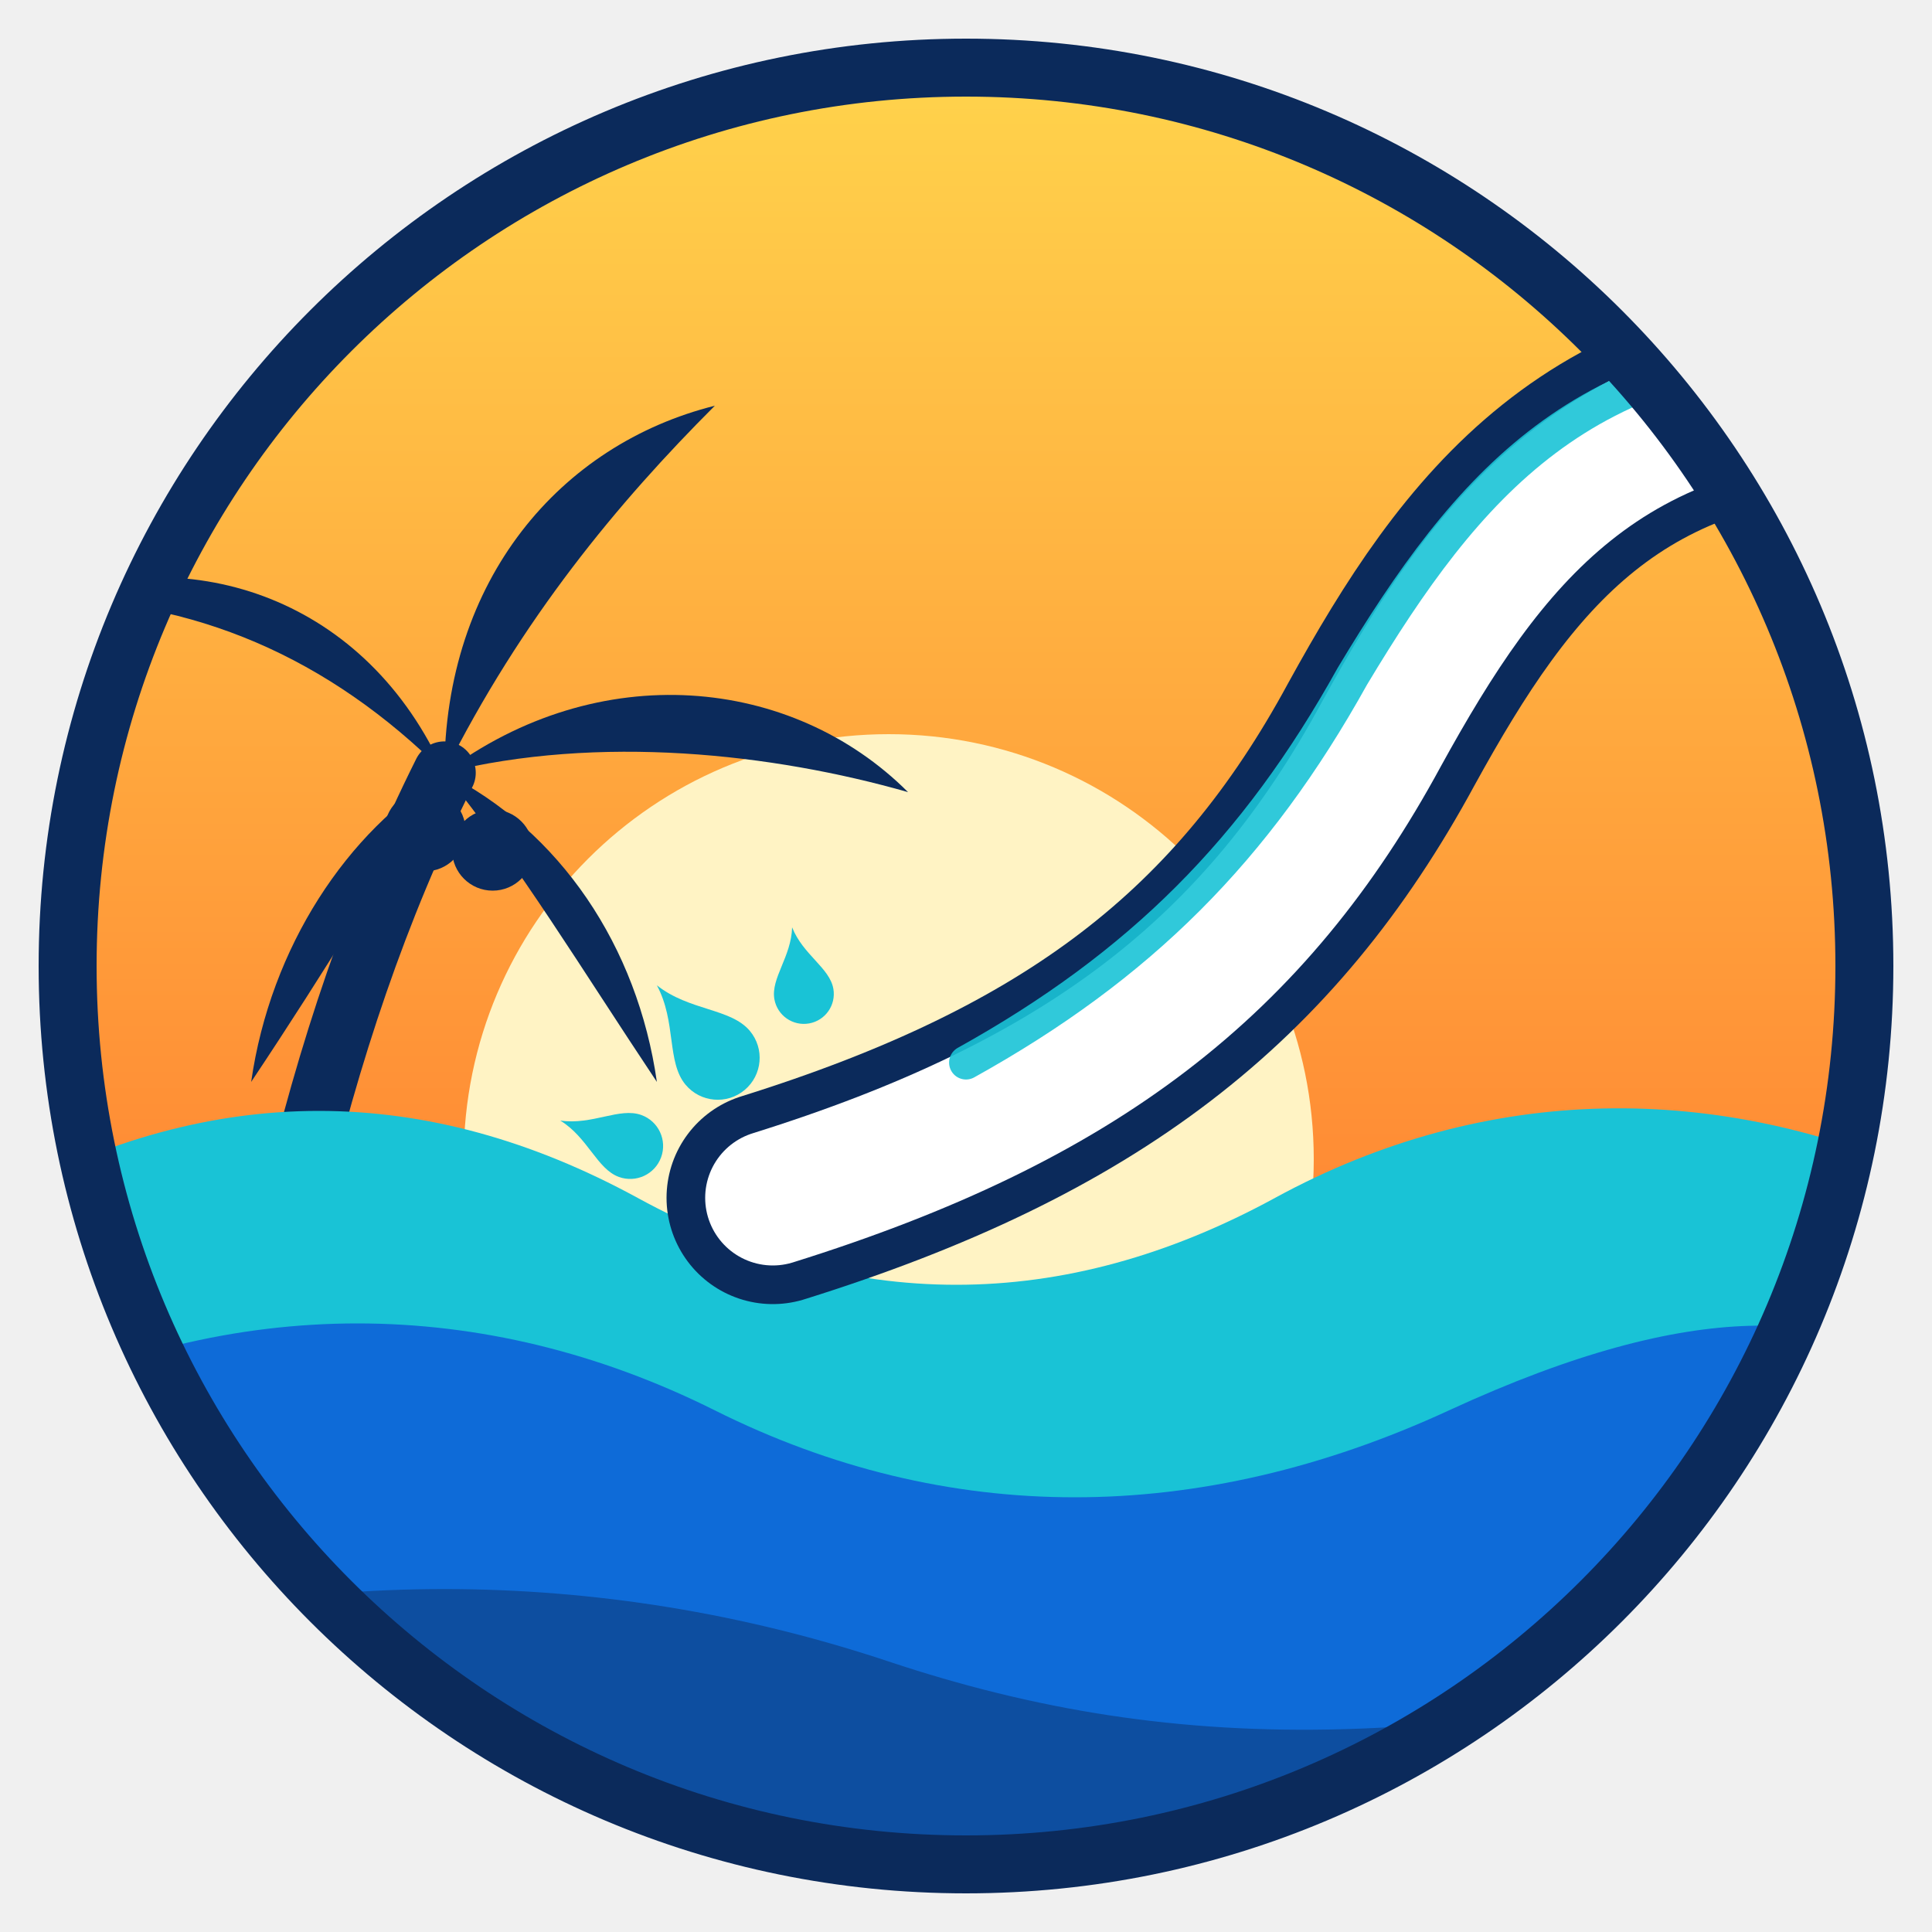
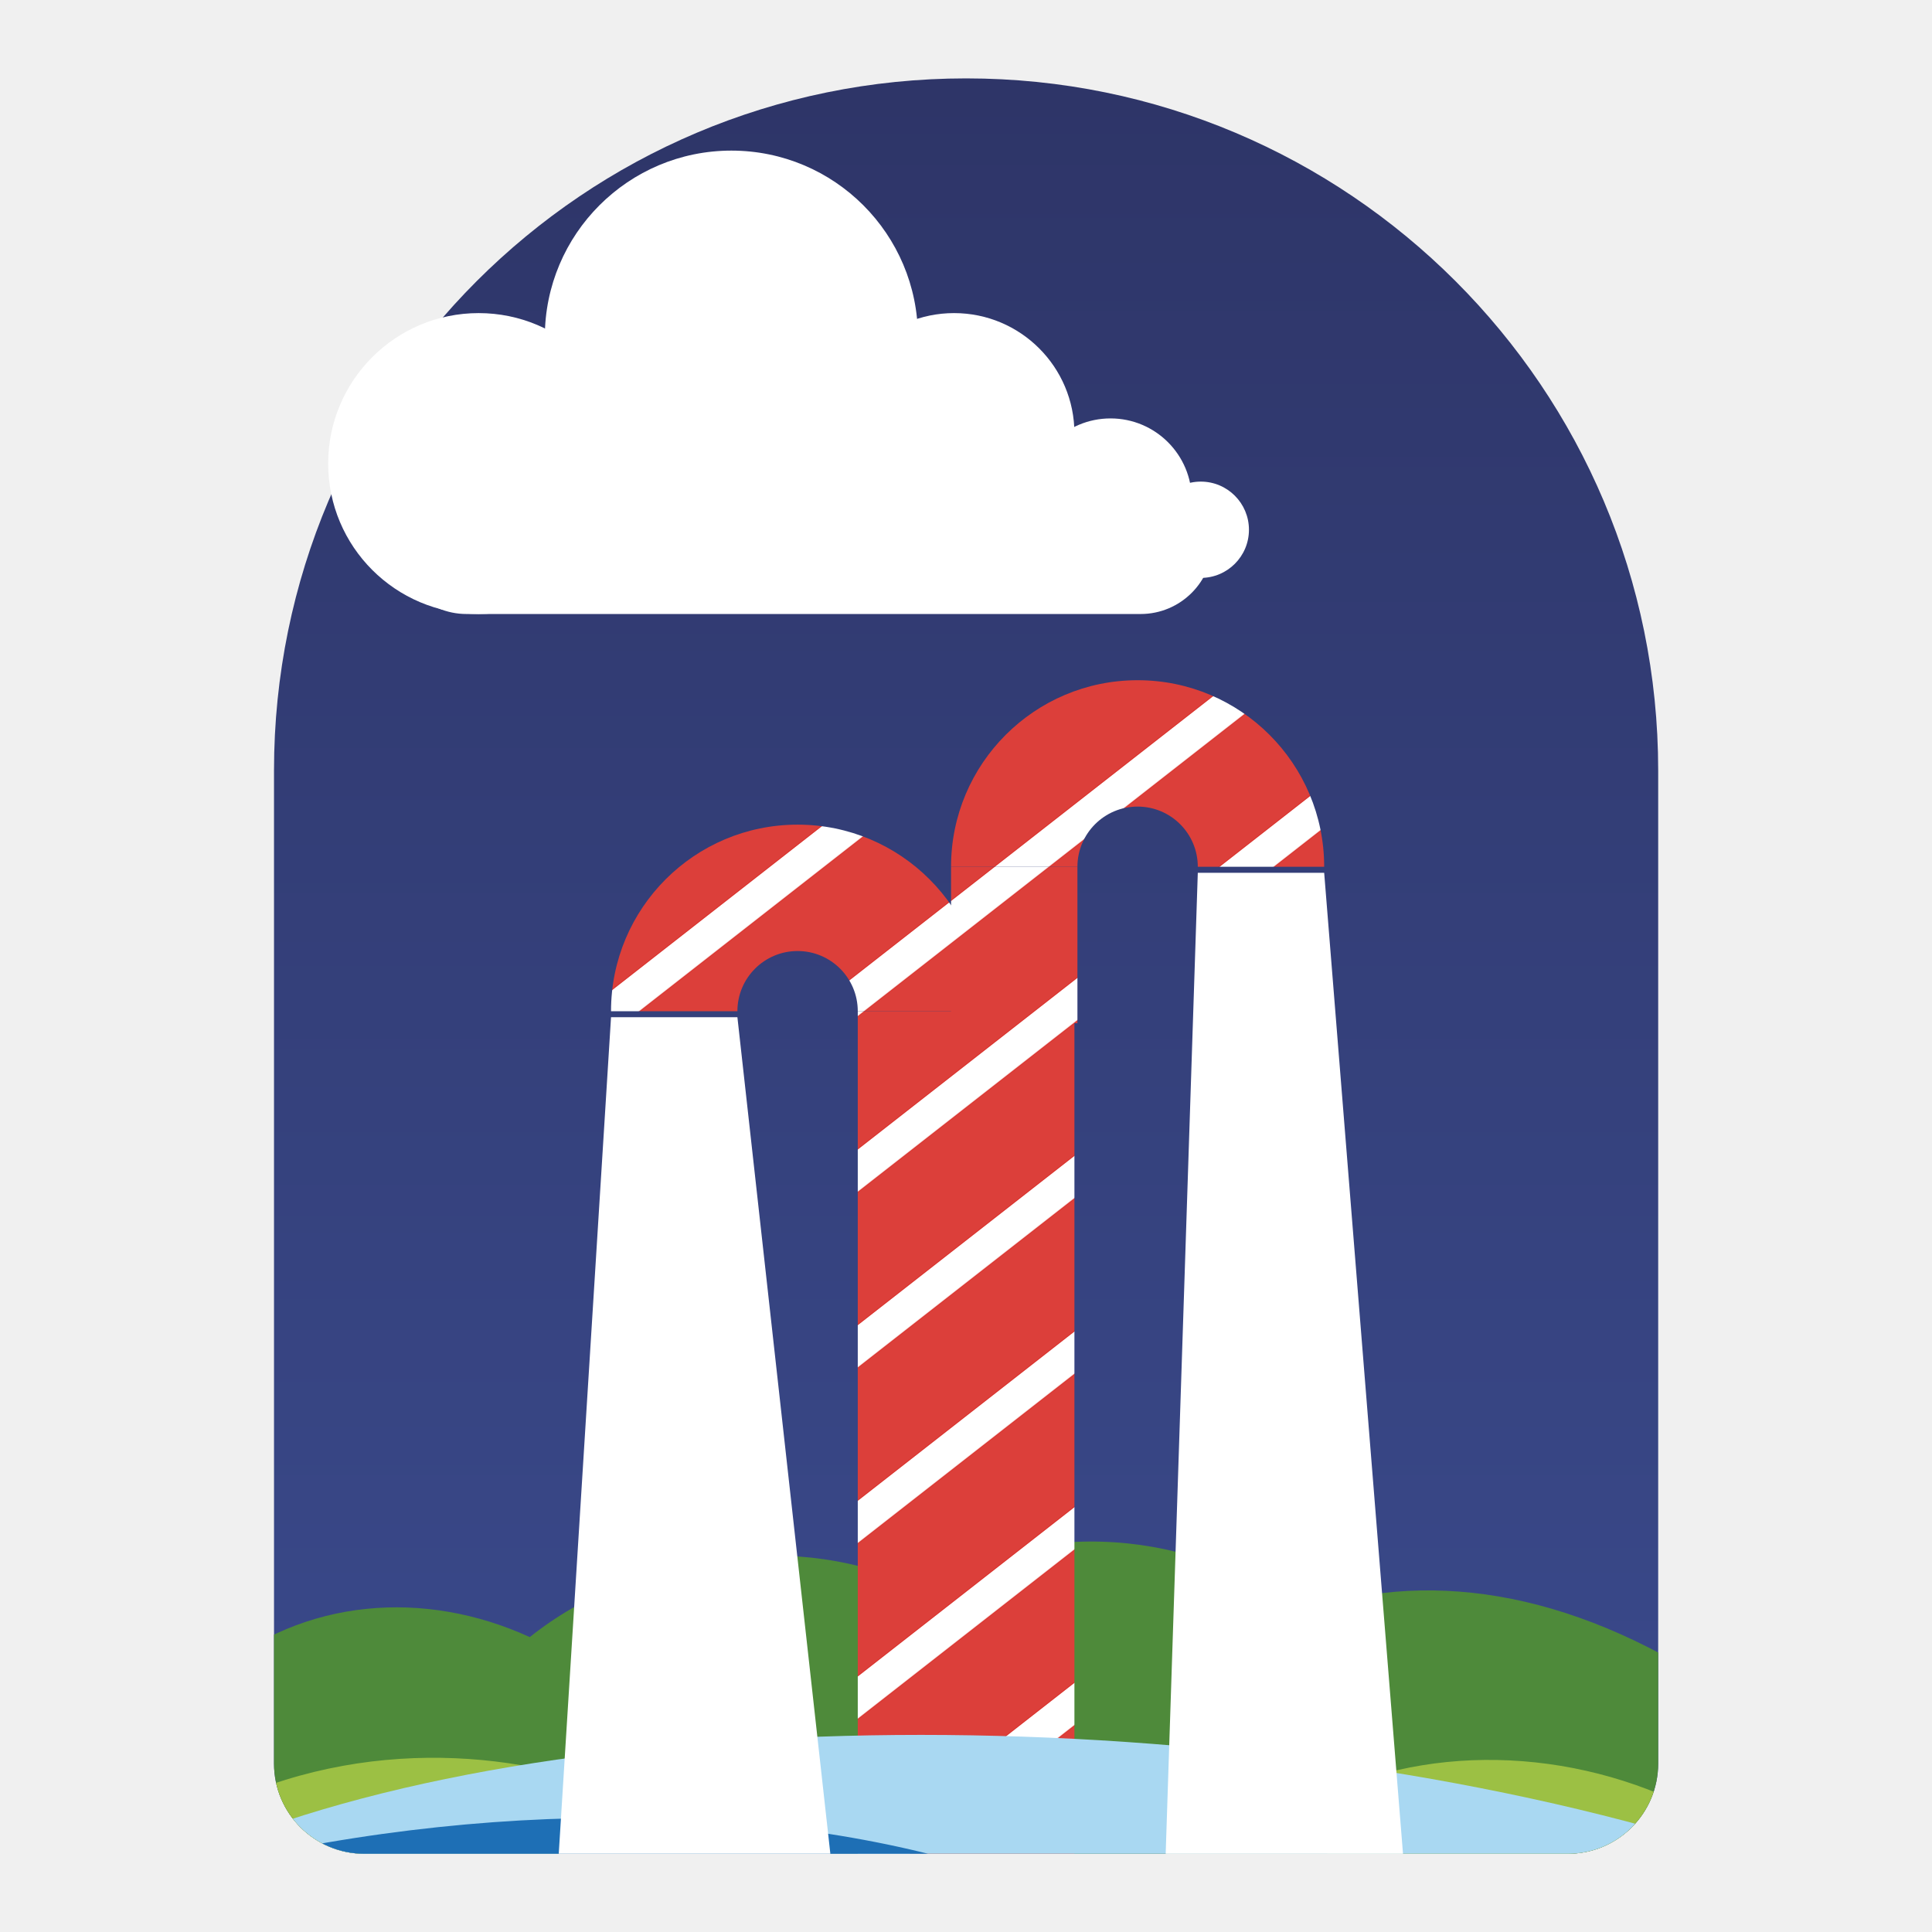
<svg xmlns="http://www.w3.org/2000/svg" viewBox="0 0 200 200" width="200" height="200">
-   <defs>
-     <clipPath id="Ac">
-       <circle cx="100" cy="100" r="92" />
-     </clipPath>
-     <linearGradient id="Asky" x1="0" y1="0" x2="0" y2="1">
-       <stop offset="0" stop-color="#FFD84D" />
-       <stop offset=".75" stop-color="#FF7A2F" />
-     </linearGradient>
-   </defs>
-   <g clip-path="url(#Ac)">
-     <rect width="200" height="200" fill="url(#Asky)" />
-     <circle cx="92" cy="120" r="44" fill="#FFF3C4" />
-     <path d="M22 176 C26 140 32 108 46 80" fill="none" stroke="#0B2A5B" stroke-width="6.5" stroke-linecap="round" />
-     <g fill="#0B2A5B">
-       <path d="M46 80 C38 62 20 56 4 62 C20 62 34 68 46 80Z" />
-       <path d="M46 80 C46 60 58 46 74 42 C64 52 54 64 46 80Z" />
-       <path d="M46 80 C62 68 82 70 94 82 C80 78 62 76 46 80Z" />
-       <path d="M46 80 C36 86 28 98 26 112 C34 100 40 90 46 80Z" />
-       <path d="M46 80 C58 86 66 98 68 112 C60 100 54 90 46 80Z" />
-       <circle cx="44" cy="86" r="4.2" />
-       <circle cx="51" cy="88" r="4.2" />
+   <g transform="translate(25.25 5) scale(0.3115)">
+     <defs>
+       <clipPath id="sarco">
+         <path d="M10 240A230 230 0 0 1 470 240V570A30 30 0 0 1 440 600H40A30 30 0 0 1 10 570Z" />
+       </clipPath>
+       <pattern id="slistra" width="46" height="46" patternUnits="userSpaceOnUse" patternTransform="rotate(-38)">
+         <rect width="46" height="46" fill="#DC3F3A" />
+         <rect width="46" height="11" fill="#fff" />
+       </pattern>
+       <linearGradient id="sceu" x1="0" y1="0" x2="0" y2="1">
+         <stop offset="0" stop-color="#2E3568" />
+         <stop offset="1" stop-color="#3A4A8C" />
+       </linearGradient>
+     </defs>
+     <path d="M10 240A230 230 0 0 1 470 240V570A30 30 0 0 1 440 600H40A30 30 0 0 1 10 570Z" fill="url(#sceu)" />
+     <g clip-path="url(#sarco)">
+       <path d="M-10 610V540C20 515 60 512 95 528C130 500 185 492 225 512C262 488 318 492 350 520C392 505 440 512 490 545V610Z" fill="#4E8A3A" />
+       <path d="M204 320h72v290h-72z" fill="url(#slistra)" />
+       <path d="M122 320a62 62 0 0 1 124 0h-42a20 20 0 0 0-40 0z" fill="url(#slistra)" />
+       <path d="M235 272a62 62 0 0 1 124 0h-42a20 20 0 0 0-40 0z" fill="url(#slistra)" />
+       <path d="M235 272h42v52h-42z" fill="url(#slistra)" />
+       <path d="M-10 610V585C40 560 95 566 130 582V610ZM360 610V580C400 562 450 566 490 590V610Z" fill="#9CC044" />
+       <path d="M-10 610V598C110 548 330 548 490 598V610Z" fill="#A9D8F2" />
+       <path d="M-10 610V604C90 580 190 584 260 610Z" fill="#1E6FB5" />
+       <path d="M122 322h42L196 610H104Z" fill="#fff" />
+       <path d="M317 274h42L386 610H306Z" fill="#fff" />
    </g>
-     <path d="M0 124 C22 112 44 112 66 124 S110 136 132 124 S178 112 200 122 V200 H0Z" fill="#19C3D6" />
-     <path d="M0 146 C24 134 50 134 74 146 S124 158 150 146 S190 136 200 142 V200 H0Z" fill="#0E6BD8" />
-     <path d="M0 172 C30 162 62 162 92 172 S152 182 200 168 V200 H0Z" fill="#0B2A5B" opacity=".45" />
-     <path d="M196 40 C166 40 154 56 143 76 C130 100 112 114 80 124" fill="none" stroke="#0B2A5B" stroke-width="22" stroke-linecap="round" />
-     <path d="M196 40 C166 40 154 56 143 76 C130 100 112 114 80 124" fill="none" stroke="#FFFFFF" stroke-width="14" stroke-linecap="round" />
-     <path d="M192 36 C164 36 152 50 140 70 C130 88 118 100 100 110" fill="none" stroke="#19C3D6" stroke-width="3.5" stroke-linecap="round" opacity=".9" />
+     <g fill="#fff">
+       <circle cx="78" cy="138" r="50" />
+       <circle cx="162" cy="96" r="62" />
+       <circle cx="236" cy="128" r="40" />
+       <circle cx="288" cy="150" r="27" />
+       <circle cx="318" cy="160" r="16" />
+       <rect x="50" y="140" width="272" height="48" rx="24" />
+     </g>
  </g>
-   <path d="M0 0 C0.87 4.20 4.34 6.72 4.34 9.80 A4.34 4.34 0 0 1 -4.34 9.80 C-4.34 6.72 -0.87 4.20 0 0 Z" fill="#19C3D6" transform="translate(68.00 102.00) rotate(-40)" />
-   <path d="M0 0 C0.68 3.30 3.41 5.28 3.41 7.70 A3.41 3.41 0 0 1 -3.41 7.70 C-3.41 5.28 -0.68 3.30 0 0 Z" fill="#19C3D6" transform="translate(58.00 116.00) rotate(-70)" />
-   <path d="M0 0 C0.62 3.00 3.10 4.80 3.10 7.00 A3.10 3.10 0 0 1 -3.10 7.00 C-3.10 4.80 -0.62 3.00 0 0 Z" fill="#19C3D6" transform="translate(82.00 96.00) rotate(-10)" />
-   <circle cx="100" cy="100" r="93" fill="none" stroke="#0B2A5B" stroke-width="6" />
</svg>
